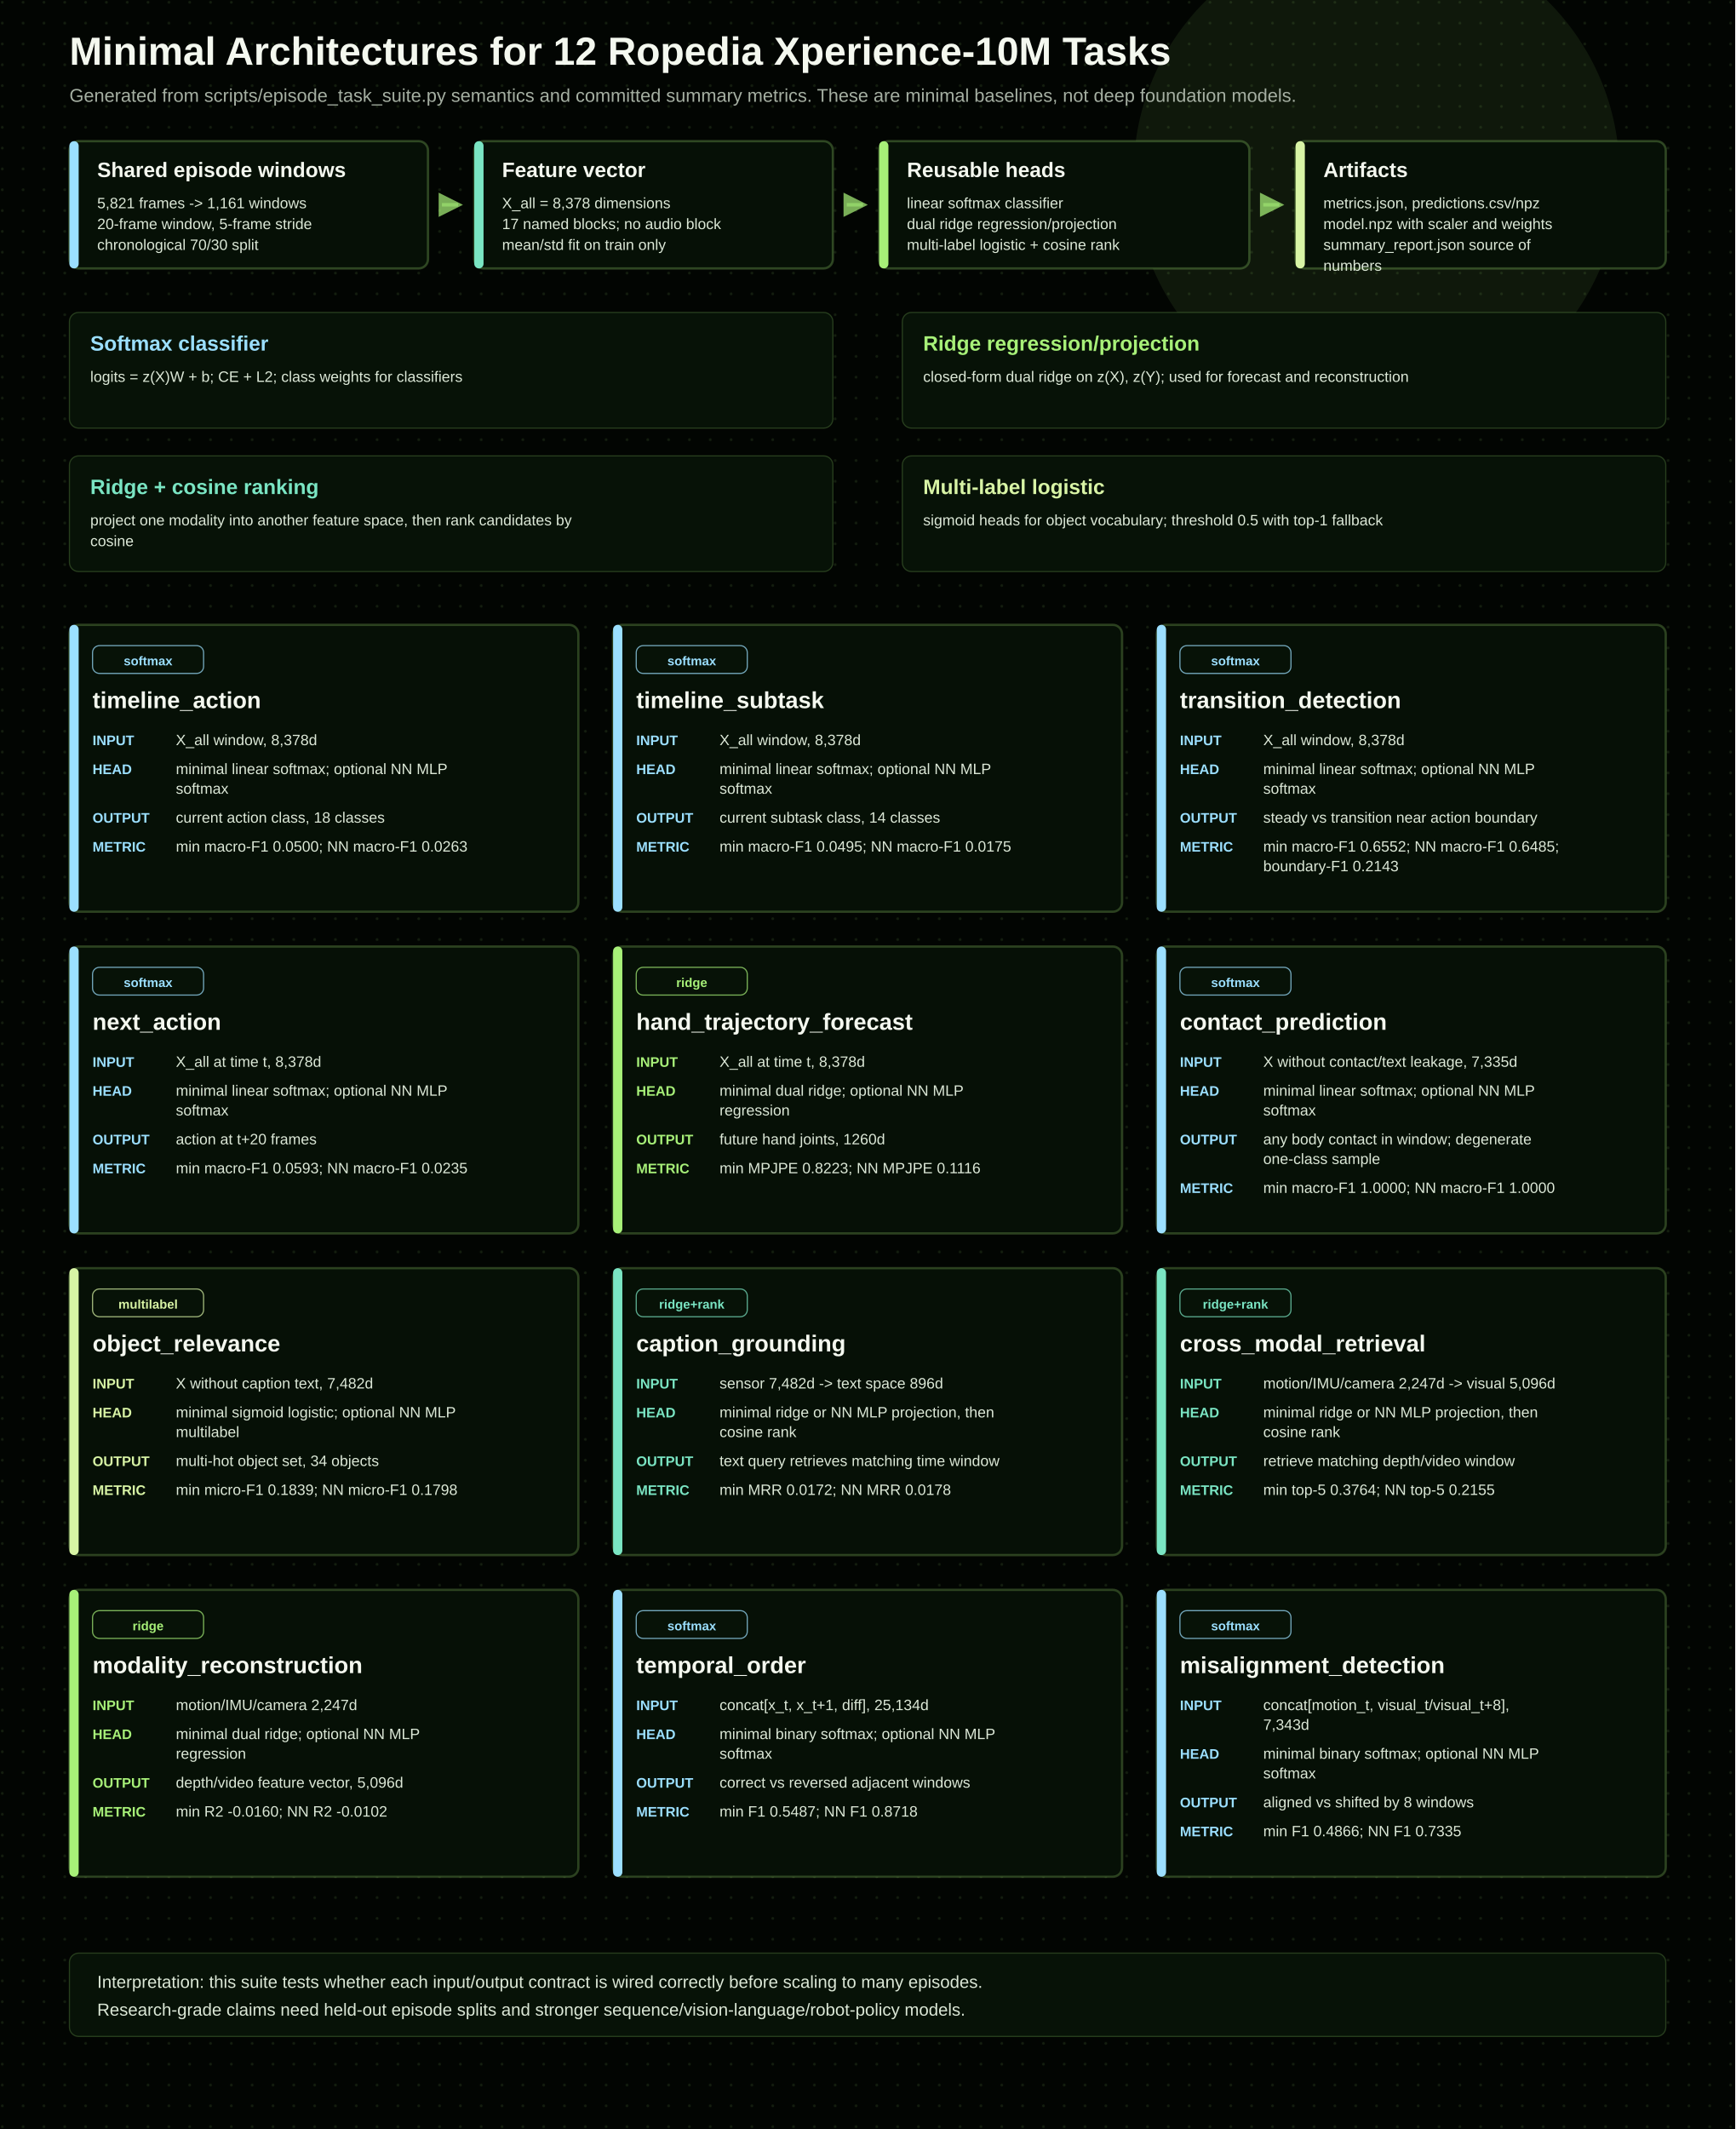
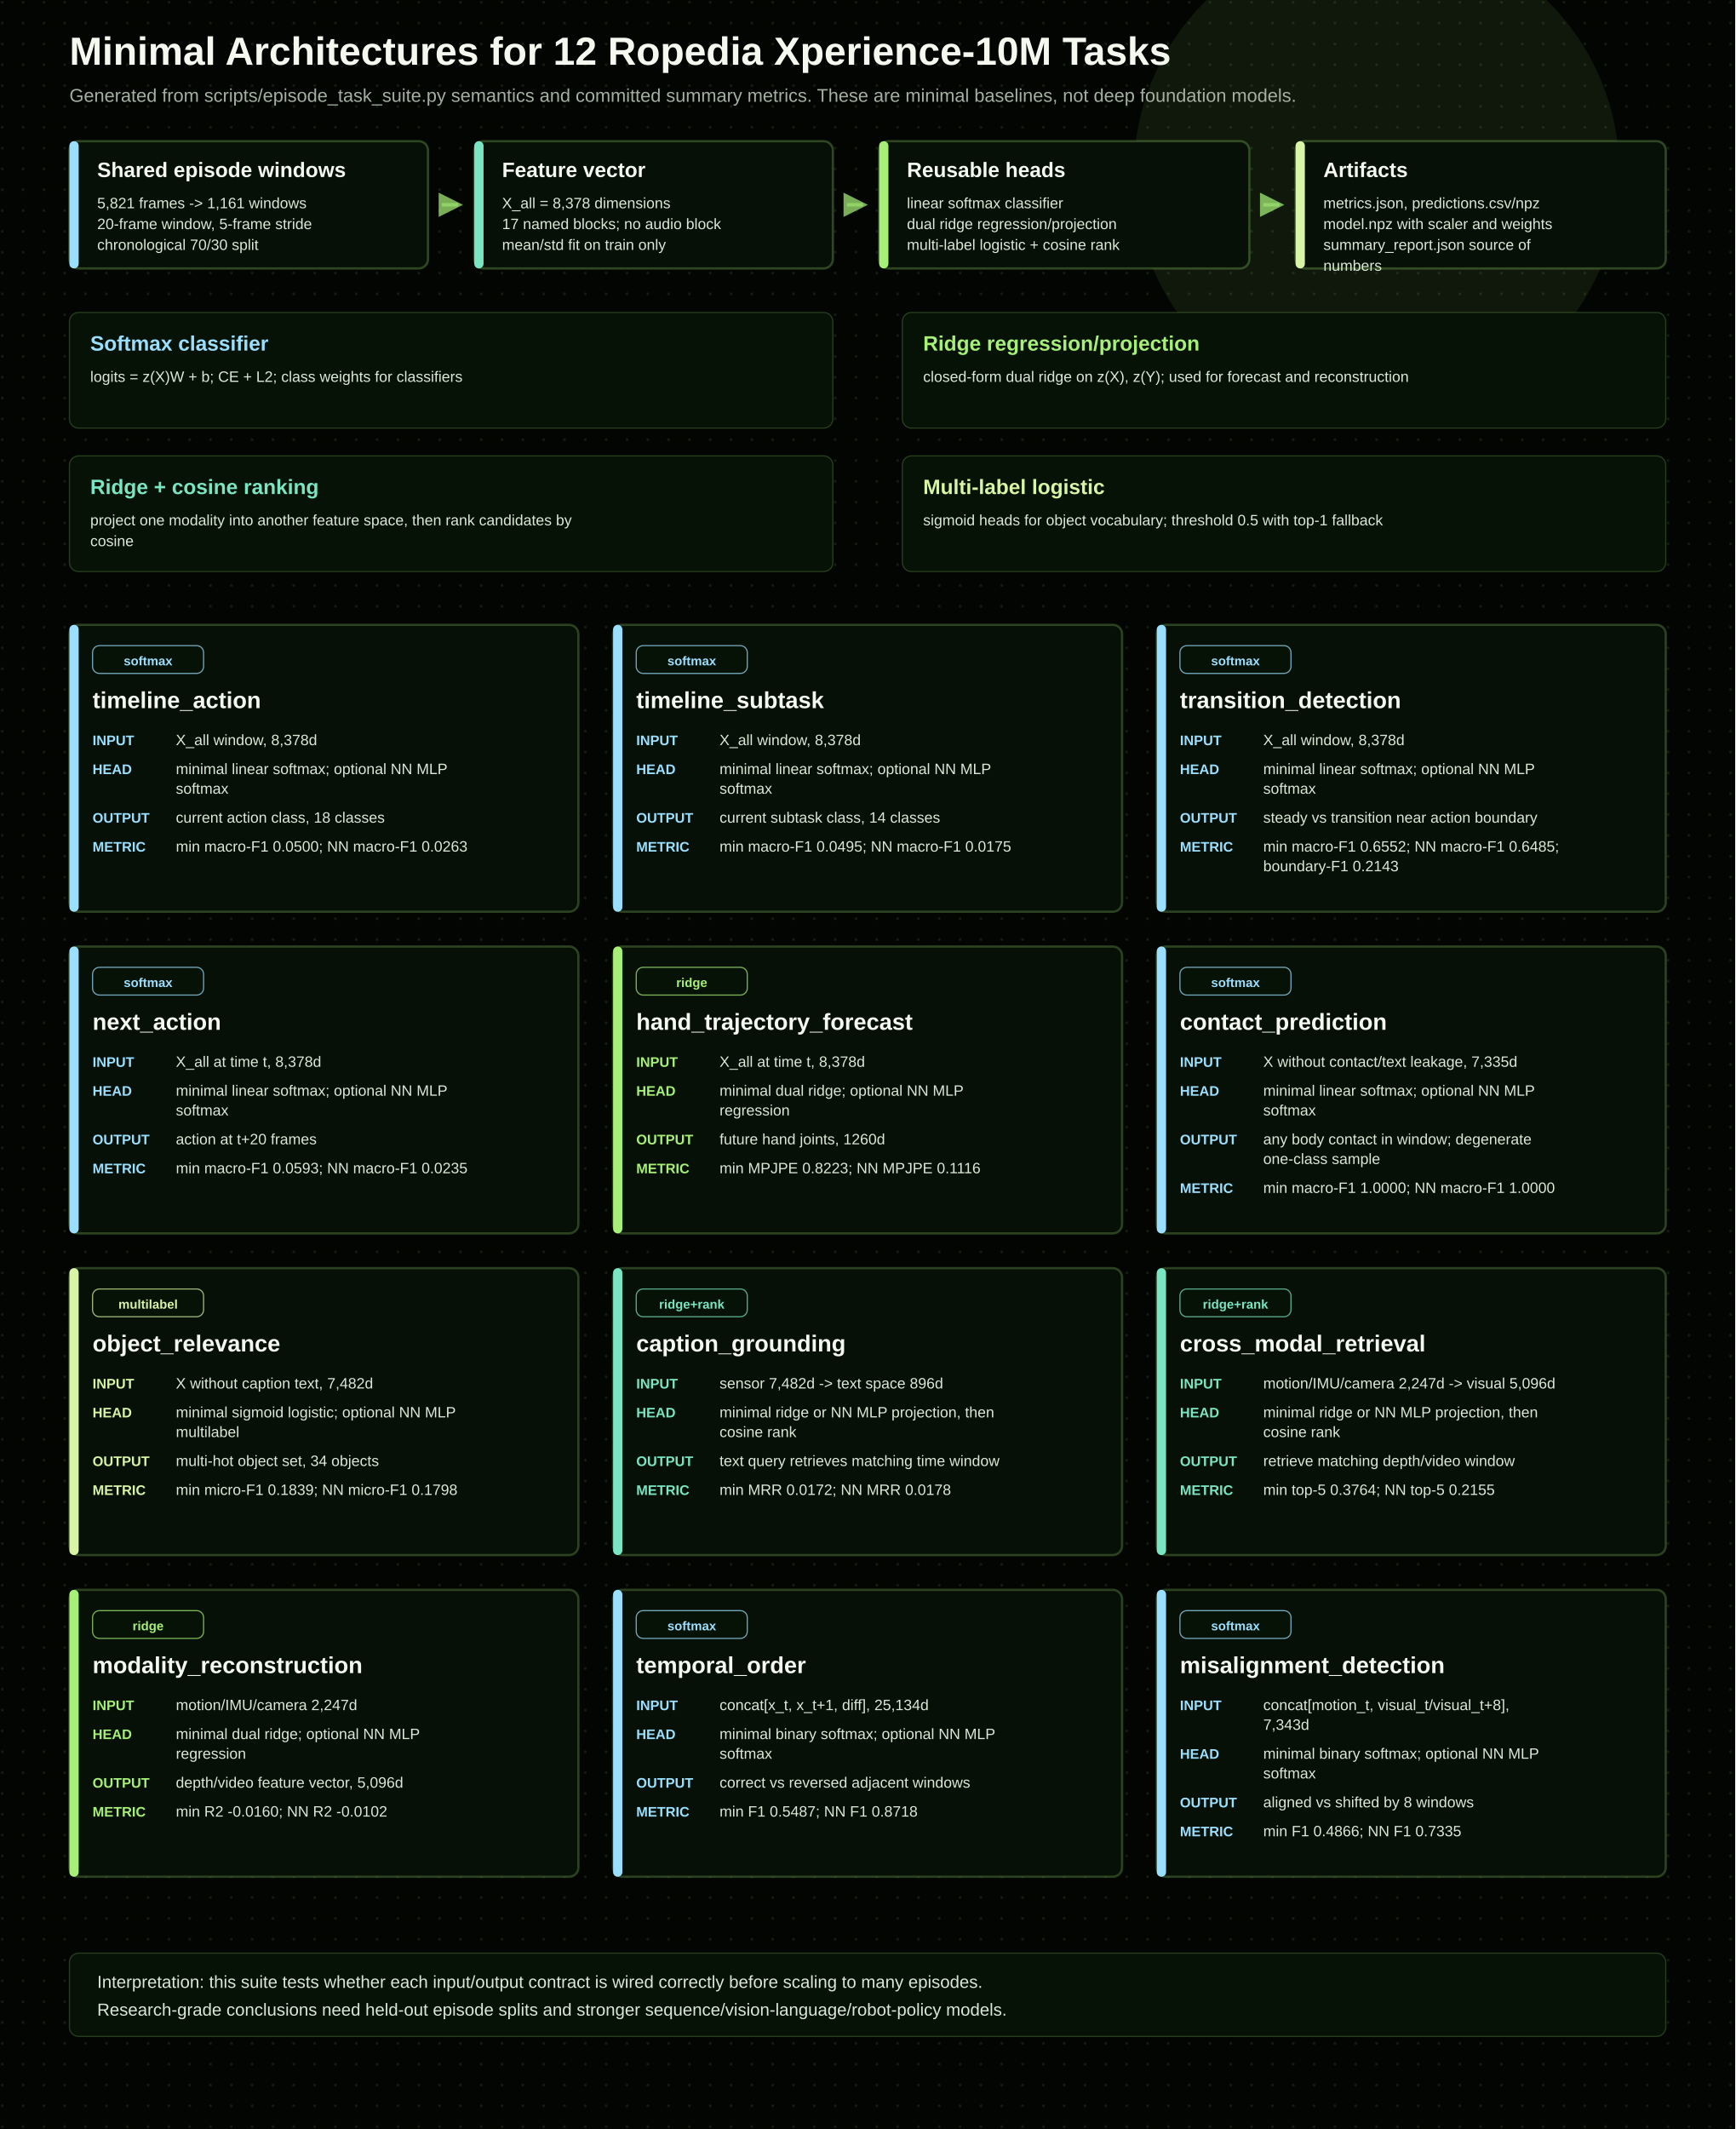
<svg xmlns="http://www.w3.org/2000/svg" width="1500" height="1840" viewBox="0 0 1500 1840">
  <defs>
    <pattern id="dotgrid2" width="18" height="18" patternUnits="userSpaceOnUse">
      <circle cx="2" cy="2" r="1.2" fill="#a7f078" opacity="0.18" />
    </pattern>
    <marker id="arrow2" viewBox="0 0 10 10" refX="8" refY="5" markerWidth="7" markerHeight="7" orient="auto-start-reverse">
      <path d="M 0 0 L 10 5 L 0 10 z" fill="#a7f078" fill-opacity="0.72" />
    </marker>
  </defs>
  <rect width="100%" height="100%" fill="#020502" />
  <rect width="100%" height="100%" fill="url(#dotgrid2)" opacity="0.58" />
  <circle cx="1190" cy="150" r="210" fill="#a7f078" opacity="0.08" />
  <text x="60" y="56" font-family="Inter Tight, Arial, sans-serif" font-size="34" font-weight="800" fill="#f4f8ef">Minimal Architectures for 12 Ropedia Xperience-10M Tasks</text>
  <text x="60" y="88" font-family="Space Grotesk, Arial, sans-serif" font-size="16" fill="#a5afa2">Generated from scripts/episode_task_suite.py semantics and committed summary metrics. These are minimal baselines, not deep foundation models.</text>
  <line x1="382" y1="177" x2="396" y2="177" stroke="#a7f078" stroke-opacity="0.54" stroke-width="3" marker-end="url(#arrow2)" />
  <line x1="732" y1="177" x2="746" y2="177" stroke="#a7f078" stroke-opacity="0.54" stroke-width="3" marker-end="url(#arrow2)" />
  <line x1="1092" y1="177" x2="1106" y2="177" stroke="#a7f078" stroke-opacity="0.54" stroke-width="3" marker-end="url(#arrow2)" />
  <rect x="60" y="122" width="310" height="110" rx="8" fill="#061006" stroke="#a7f078" stroke-opacity="0.26" stroke-width="2" />
  <rect x="60" y="122" width="8" height="110" rx="4" fill="#9bdfff" />
  <text x="84" y="153" font-family="Inter Tight, Arial, sans-serif" font-size="18" font-weight="800" fill="#f4f8ef">Shared episode windows</text>
  <text x="84" y="180" font-family="Space Grotesk, Arial, sans-serif" font-size="13" font-weight="500" fill="#dce8d7">5,821 frames -&gt; 1,161 windows</text>
  <text x="84" y="198" font-family="Space Grotesk, Arial, sans-serif" font-size="13" font-weight="500" fill="#dce8d7">20-frame window, 5-frame stride</text>
  <text x="84" y="216" font-family="Space Grotesk, Arial, sans-serif" font-size="13" font-weight="500" fill="#dce8d7">chronological 70/30 split</text>
  <rect x="410" y="122" width="310" height="110" rx="8" fill="#061006" stroke="#a7f078" stroke-opacity="0.26" stroke-width="2" />
  <rect x="410" y="122" width="8" height="110" rx="4" fill="#7ae5c3" />
  <text x="434" y="153" font-family="Inter Tight, Arial, sans-serif" font-size="18" font-weight="800" fill="#f4f8ef">Feature vector</text>
  <text x="434" y="180" font-family="Space Grotesk, Arial, sans-serif" font-size="13" font-weight="500" fill="#dce8d7">X_all = 8,378 dimensions</text>
  <text x="434" y="198" font-family="Space Grotesk, Arial, sans-serif" font-size="13" font-weight="500" fill="#dce8d7">17 named blocks; no audio block</text>
  <text x="434" y="216" font-family="Space Grotesk, Arial, sans-serif" font-size="13" font-weight="500" fill="#dce8d7">mean/std fit on train only</text>
  <rect x="760" y="122" width="320" height="110" rx="8" fill="#061006" stroke="#a7f078" stroke-opacity="0.26" stroke-width="2" />
  <rect x="760" y="122" width="8" height="110" rx="4" fill="#a7f078" />
  <text x="784" y="153" font-family="Inter Tight, Arial, sans-serif" font-size="18" font-weight="800" fill="#f4f8ef">Reusable heads</text>
  <text x="784" y="180" font-family="Space Grotesk, Arial, sans-serif" font-size="13" font-weight="500" fill="#dce8d7">linear softmax classifier</text>
  <text x="784" y="198" font-family="Space Grotesk, Arial, sans-serif" font-size="13" font-weight="500" fill="#dce8d7">dual ridge regression/projection</text>
  <text x="784" y="216" font-family="Space Grotesk, Arial, sans-serif" font-size="13" font-weight="500" fill="#dce8d7">multi-label logistic + cosine rank</text>
  <rect x="1120" y="122" width="320" height="110" rx="8" fill="#061006" stroke="#a7f078" stroke-opacity="0.26" stroke-width="2" />
  <rect x="1120" y="122" width="8" height="110" rx="4" fill="#d8f4a5" />
  <text x="1144" y="153" font-family="Inter Tight, Arial, sans-serif" font-size="18" font-weight="800" fill="#f4f8ef">Artifacts</text>
  <text x="1144" y="180" font-family="Space Grotesk, Arial, sans-serif" font-size="13" font-weight="500" fill="#dce8d7">metrics.json, predictions.csv/npz</text>
  <text x="1144" y="198" font-family="Space Grotesk, Arial, sans-serif" font-size="13" font-weight="500" fill="#dce8d7">model.npz with scaler and weights</text>
  <text x="1144" y="216" font-family="Space Grotesk, Arial, sans-serif" font-size="13" font-weight="500" fill="#dce8d7">summary_report.json source of</text>
  <text x="1144" y="234" font-family="Space Grotesk, Arial, sans-serif" font-size="13" font-weight="500" fill="#dce8d7">numbers</text>
  <rect x="60" y="270" width="660" height="100" rx="8" fill="#071207" stroke="#a7f078" stroke-opacity="0.22" />
  <text x="78" y="303" font-family="Inter Tight, Arial, sans-serif" font-size="18" font-weight="800" fill="#9bdfff">Softmax classifier</text>
  <text x="78" y="330" font-family="Space Grotesk, Arial, sans-serif" font-size="13" font-weight="500" fill="#dce8d7">logits = z(X)W + b; CE + L2; class weights for classifiers</text>
  <rect x="780" y="270" width="660" height="100" rx="8" fill="#071207" stroke="#a7f078" stroke-opacity="0.22" />
  <text x="798" y="303" font-family="Inter Tight, Arial, sans-serif" font-size="18" font-weight="800" fill="#a7f078">Ridge regression/projection</text>
  <text x="798" y="330" font-family="Space Grotesk, Arial, sans-serif" font-size="13" font-weight="500" fill="#dce8d7">closed-form dual ridge on z(X), z(Y); used for forecast and reconstruction</text>
  <rect x="60" y="394" width="660" height="100" rx="8" fill="#071207" stroke="#a7f078" stroke-opacity="0.22" />
  <text x="78" y="427" font-family="Inter Tight, Arial, sans-serif" font-size="18" font-weight="800" fill="#7ae5c3">Ridge + cosine ranking</text>
  <text x="78" y="454" font-family="Space Grotesk, Arial, sans-serif" font-size="13" font-weight="500" fill="#dce8d7">project one modality into another feature space, then rank candidates by</text>
  <text x="78" y="472" font-family="Space Grotesk, Arial, sans-serif" font-size="13" font-weight="500" fill="#dce8d7">cosine</text>
  <rect x="780" y="394" width="660" height="100" rx="8" fill="#071207" stroke="#a7f078" stroke-opacity="0.22" />
  <text x="798" y="427" font-family="Inter Tight, Arial, sans-serif" font-size="18" font-weight="800" fill="#d8f4a5">Multi-label logistic</text>
  <text x="798" y="454" font-family="Space Grotesk, Arial, sans-serif" font-size="13" font-weight="500" fill="#dce8d7">sigmoid heads for object vocabulary; threshold 0.5 with top-1 fallback</text>
  <rect x="60" y="540" width="440" height="248" rx="8" fill="#061006" stroke="#a7f078" stroke-opacity="0.24" stroke-width="2" />
  <rect x="60" y="540" width="8" height="248" rx="4" fill="#9bdfff" />
  <rect x="80" y="558" width="96" height="24" rx="6" fill="#071207" stroke="#9bdfff" stroke-opacity="0.72" />
  <text x="128" y="575" text-anchor="middle" font-family="Space Grotesk, Arial, sans-serif" font-size="11" font-weight="800" fill="#9bdfff">softmax</text>
  <text x="80" y="612" font-family="Inter Tight, Arial, sans-serif" font-size="20" font-weight="800" fill="#f4f8ef">timeline_action</text>
  <text x="80" y="644" font-family="Space Grotesk, Arial, sans-serif" font-size="12" font-weight="800" fill="#9bdfff">INPUT</text>
  <text x="152" y="644" font-family="Space Grotesk, Arial, sans-serif" font-size="13" font-weight="500" fill="#dce8d7">X_all window, 8,378d</text>
  <text x="80" y="669" font-family="Space Grotesk, Arial, sans-serif" font-size="12" font-weight="800" fill="#9bdfff">HEAD</text>
  <text x="152" y="669" font-family="Space Grotesk, Arial, sans-serif" font-size="13" font-weight="500" fill="#dce8d7">minimal linear softmax; optional NN MLP</text>
  <text x="152" y="686" font-family="Space Grotesk, Arial, sans-serif" font-size="13" font-weight="500" fill="#dce8d7">softmax</text>
  <text x="80" y="711" font-family="Space Grotesk, Arial, sans-serif" font-size="12" font-weight="800" fill="#9bdfff">OUTPUT</text>
  <text x="152" y="711" font-family="Space Grotesk, Arial, sans-serif" font-size="13" font-weight="500" fill="#dce8d7">current action class, 18 classes</text>
  <text x="80" y="736" font-family="Space Grotesk, Arial, sans-serif" font-size="12" font-weight="800" fill="#9bdfff">METRIC</text>
  <text x="152" y="736" font-family="Space Grotesk, Arial, sans-serif" font-size="13" font-weight="500" fill="#dce8d7">min macro-F1 0.0500; NN macro-F1 0.0263</text>
  <rect x="530" y="540" width="440" height="248" rx="8" fill="#061006" stroke="#a7f078" stroke-opacity="0.24" stroke-width="2" />
  <rect x="530" y="540" width="8" height="248" rx="4" fill="#9bdfff" />
  <rect x="550" y="558" width="96" height="24" rx="6" fill="#071207" stroke="#9bdfff" stroke-opacity="0.72" />
  <text x="598" y="575" text-anchor="middle" font-family="Space Grotesk, Arial, sans-serif" font-size="11" font-weight="800" fill="#9bdfff">softmax</text>
  <text x="550" y="612" font-family="Inter Tight, Arial, sans-serif" font-size="20" font-weight="800" fill="#f4f8ef">timeline_subtask</text>
  <text x="550" y="644" font-family="Space Grotesk, Arial, sans-serif" font-size="12" font-weight="800" fill="#9bdfff">INPUT</text>
  <text x="622" y="644" font-family="Space Grotesk, Arial, sans-serif" font-size="13" font-weight="500" fill="#dce8d7">X_all window, 8,378d</text>
  <text x="550" y="669" font-family="Space Grotesk, Arial, sans-serif" font-size="12" font-weight="800" fill="#9bdfff">HEAD</text>
  <text x="622" y="669" font-family="Space Grotesk, Arial, sans-serif" font-size="13" font-weight="500" fill="#dce8d7">minimal linear softmax; optional NN MLP</text>
  <text x="622" y="686" font-family="Space Grotesk, Arial, sans-serif" font-size="13" font-weight="500" fill="#dce8d7">softmax</text>
  <text x="550" y="711" font-family="Space Grotesk, Arial, sans-serif" font-size="12" font-weight="800" fill="#9bdfff">OUTPUT</text>
  <text x="622" y="711" font-family="Space Grotesk, Arial, sans-serif" font-size="13" font-weight="500" fill="#dce8d7">current subtask class, 14 classes</text>
  <text x="550" y="736" font-family="Space Grotesk, Arial, sans-serif" font-size="12" font-weight="800" fill="#9bdfff">METRIC</text>
  <text x="622" y="736" font-family="Space Grotesk, Arial, sans-serif" font-size="13" font-weight="500" fill="#dce8d7">min macro-F1 0.0495; NN macro-F1 0.0175</text>
  <rect x="1000" y="540" width="440" height="248" rx="8" fill="#061006" stroke="#a7f078" stroke-opacity="0.24" stroke-width="2" />
  <rect x="1000" y="540" width="8" height="248" rx="4" fill="#9bdfff" />
  <rect x="1020" y="558" width="96" height="24" rx="6" fill="#071207" stroke="#9bdfff" stroke-opacity="0.72" />
  <text x="1068" y="575" text-anchor="middle" font-family="Space Grotesk, Arial, sans-serif" font-size="11" font-weight="800" fill="#9bdfff">softmax</text>
  <text x="1020" y="612" font-family="Inter Tight, Arial, sans-serif" font-size="20" font-weight="800" fill="#f4f8ef">transition_detection</text>
  <text x="1020" y="644" font-family="Space Grotesk, Arial, sans-serif" font-size="12" font-weight="800" fill="#9bdfff">INPUT</text>
  <text x="1092" y="644" font-family="Space Grotesk, Arial, sans-serif" font-size="13" font-weight="500" fill="#dce8d7">X_all window, 8,378d</text>
  <text x="1020" y="669" font-family="Space Grotesk, Arial, sans-serif" font-size="12" font-weight="800" fill="#9bdfff">HEAD</text>
  <text x="1092" y="669" font-family="Space Grotesk, Arial, sans-serif" font-size="13" font-weight="500" fill="#dce8d7">minimal linear softmax; optional NN MLP</text>
  <text x="1092" y="686" font-family="Space Grotesk, Arial, sans-serif" font-size="13" font-weight="500" fill="#dce8d7">softmax</text>
  <text x="1020" y="711" font-family="Space Grotesk, Arial, sans-serif" font-size="12" font-weight="800" fill="#9bdfff">OUTPUT</text>
  <text x="1092" y="711" font-family="Space Grotesk, Arial, sans-serif" font-size="13" font-weight="500" fill="#dce8d7">steady vs transition near action boundary</text>
  <text x="1020" y="736" font-family="Space Grotesk, Arial, sans-serif" font-size="12" font-weight="800" fill="#9bdfff">METRIC</text>
  <text x="1092" y="736" font-family="Space Grotesk, Arial, sans-serif" font-size="13" font-weight="500" fill="#dce8d7">min macro-F1 0.6552; NN macro-F1 0.6485;</text>
  <text x="1092" y="753" font-family="Space Grotesk, Arial, sans-serif" font-size="13" font-weight="500" fill="#dce8d7">boundary-F1 0.2143</text>
  <rect x="60" y="818" width="440" height="248" rx="8" fill="#061006" stroke="#a7f078" stroke-opacity="0.24" stroke-width="2" />
  <rect x="60" y="818" width="8" height="248" rx="4" fill="#9bdfff" />
  <rect x="80" y="836" width="96" height="24" rx="6" fill="#071207" stroke="#9bdfff" stroke-opacity="0.72" />
  <text x="128" y="853" text-anchor="middle" font-family="Space Grotesk, Arial, sans-serif" font-size="11" font-weight="800" fill="#9bdfff">softmax</text>
  <text x="80" y="890" font-family="Inter Tight, Arial, sans-serif" font-size="20" font-weight="800" fill="#f4f8ef">next_action</text>
  <text x="80" y="922" font-family="Space Grotesk, Arial, sans-serif" font-size="12" font-weight="800" fill="#9bdfff">INPUT</text>
  <text x="152" y="922" font-family="Space Grotesk, Arial, sans-serif" font-size="13" font-weight="500" fill="#dce8d7">X_all at time t, 8,378d</text>
  <text x="80" y="947" font-family="Space Grotesk, Arial, sans-serif" font-size="12" font-weight="800" fill="#9bdfff">HEAD</text>
  <text x="152" y="947" font-family="Space Grotesk, Arial, sans-serif" font-size="13" font-weight="500" fill="#dce8d7">minimal linear softmax; optional NN MLP</text>
  <text x="152" y="964" font-family="Space Grotesk, Arial, sans-serif" font-size="13" font-weight="500" fill="#dce8d7">softmax</text>
  <text x="80" y="989" font-family="Space Grotesk, Arial, sans-serif" font-size="12" font-weight="800" fill="#9bdfff">OUTPUT</text>
  <text x="152" y="989" font-family="Space Grotesk, Arial, sans-serif" font-size="13" font-weight="500" fill="#dce8d7">action at t+20 frames</text>
  <text x="80" y="1014" font-family="Space Grotesk, Arial, sans-serif" font-size="12" font-weight="800" fill="#9bdfff">METRIC</text>
  <text x="152" y="1014" font-family="Space Grotesk, Arial, sans-serif" font-size="13" font-weight="500" fill="#dce8d7">min macro-F1 0.0593; NN macro-F1 0.0235</text>
  <rect x="530" y="818" width="440" height="248" rx="8" fill="#061006" stroke="#a7f078" stroke-opacity="0.24" stroke-width="2" />
  <rect x="530" y="818" width="8" height="248" rx="4" fill="#a7f078" />
  <rect x="550" y="836" width="96" height="24" rx="6" fill="#071207" stroke="#a7f078" stroke-opacity="0.72" />
  <text x="598" y="853" text-anchor="middle" font-family="Space Grotesk, Arial, sans-serif" font-size="11" font-weight="800" fill="#a7f078">ridge</text>
  <text x="550" y="890" font-family="Inter Tight, Arial, sans-serif" font-size="20" font-weight="800" fill="#f4f8ef">hand_trajectory_forecast</text>
  <text x="550" y="922" font-family="Space Grotesk, Arial, sans-serif" font-size="12" font-weight="800" fill="#a7f078">INPUT</text>
  <text x="622" y="922" font-family="Space Grotesk, Arial, sans-serif" font-size="13" font-weight="500" fill="#dce8d7">X_all at time t, 8,378d</text>
  <text x="550" y="947" font-family="Space Grotesk, Arial, sans-serif" font-size="12" font-weight="800" fill="#a7f078">HEAD</text>
  <text x="622" y="947" font-family="Space Grotesk, Arial, sans-serif" font-size="13" font-weight="500" fill="#dce8d7">minimal dual ridge; optional NN MLP</text>
  <text x="622" y="964" font-family="Space Grotesk, Arial, sans-serif" font-size="13" font-weight="500" fill="#dce8d7">regression</text>
  <text x="550" y="989" font-family="Space Grotesk, Arial, sans-serif" font-size="12" font-weight="800" fill="#a7f078">OUTPUT</text>
  <text x="622" y="989" font-family="Space Grotesk, Arial, sans-serif" font-size="13" font-weight="500" fill="#dce8d7">future hand joints, 1260d</text>
  <text x="550" y="1014" font-family="Space Grotesk, Arial, sans-serif" font-size="12" font-weight="800" fill="#a7f078">METRIC</text>
  <text x="622" y="1014" font-family="Space Grotesk, Arial, sans-serif" font-size="13" font-weight="500" fill="#dce8d7">min MPJPE 0.8223; NN MPJPE 0.1116</text>
  <rect x="1000" y="818" width="440" height="248" rx="8" fill="#061006" stroke="#a7f078" stroke-opacity="0.24" stroke-width="2" />
  <rect x="1000" y="818" width="8" height="248" rx="4" fill="#9bdfff" />
  <rect x="1020" y="836" width="96" height="24" rx="6" fill="#071207" stroke="#9bdfff" stroke-opacity="0.72" />
  <text x="1068" y="853" text-anchor="middle" font-family="Space Grotesk, Arial, sans-serif" font-size="11" font-weight="800" fill="#9bdfff">softmax</text>
  <text x="1020" y="890" font-family="Inter Tight, Arial, sans-serif" font-size="20" font-weight="800" fill="#f4f8ef">contact_prediction</text>
  <text x="1020" y="922" font-family="Space Grotesk, Arial, sans-serif" font-size="12" font-weight="800" fill="#9bdfff">INPUT</text>
  <text x="1092" y="922" font-family="Space Grotesk, Arial, sans-serif" font-size="13" font-weight="500" fill="#dce8d7">X without contact/text leakage, 7,335d</text>
  <text x="1020" y="947" font-family="Space Grotesk, Arial, sans-serif" font-size="12" font-weight="800" fill="#9bdfff">HEAD</text>
  <text x="1092" y="947" font-family="Space Grotesk, Arial, sans-serif" font-size="13" font-weight="500" fill="#dce8d7">minimal linear softmax; optional NN MLP</text>
  <text x="1092" y="964" font-family="Space Grotesk, Arial, sans-serif" font-size="13" font-weight="500" fill="#dce8d7">softmax</text>
  <text x="1020" y="989" font-family="Space Grotesk, Arial, sans-serif" font-size="12" font-weight="800" fill="#9bdfff">OUTPUT</text>
  <text x="1092" y="989" font-family="Space Grotesk, Arial, sans-serif" font-size="13" font-weight="500" fill="#dce8d7">any body contact in window; degenerate</text>
  <text x="1092" y="1006" font-family="Space Grotesk, Arial, sans-serif" font-size="13" font-weight="500" fill="#dce8d7">one-class sample</text>
  <text x="1020" y="1031" font-family="Space Grotesk, Arial, sans-serif" font-size="12" font-weight="800" fill="#9bdfff">METRIC</text>
  <text x="1092" y="1031" font-family="Space Grotesk, Arial, sans-serif" font-size="13" font-weight="500" fill="#dce8d7">min macro-F1 1.0000; NN macro-F1 1.0000</text>
  <rect x="60" y="1096" width="440" height="248" rx="8" fill="#061006" stroke="#a7f078" stroke-opacity="0.24" stroke-width="2" />
  <rect x="60" y="1096" width="8" height="248" rx="4" fill="#d8f4a5" />
  <rect x="80" y="1114" width="96" height="24" rx="6" fill="#071207" stroke="#d8f4a5" stroke-opacity="0.72" />
  <text x="128" y="1131" text-anchor="middle" font-family="Space Grotesk, Arial, sans-serif" font-size="11" font-weight="800" fill="#d8f4a5">multilabel</text>
  <text x="80" y="1168" font-family="Inter Tight, Arial, sans-serif" font-size="20" font-weight="800" fill="#f4f8ef">object_relevance</text>
  <text x="80" y="1200" font-family="Space Grotesk, Arial, sans-serif" font-size="12" font-weight="800" fill="#d8f4a5">INPUT</text>
  <text x="152" y="1200" font-family="Space Grotesk, Arial, sans-serif" font-size="13" font-weight="500" fill="#dce8d7">X without caption text, 7,482d</text>
  <text x="80" y="1225" font-family="Space Grotesk, Arial, sans-serif" font-size="12" font-weight="800" fill="#d8f4a5">HEAD</text>
  <text x="152" y="1225" font-family="Space Grotesk, Arial, sans-serif" font-size="13" font-weight="500" fill="#dce8d7">minimal sigmoid logistic; optional NN MLP</text>
  <text x="152" y="1242" font-family="Space Grotesk, Arial, sans-serif" font-size="13" font-weight="500" fill="#dce8d7">multilabel</text>
  <text x="80" y="1267" font-family="Space Grotesk, Arial, sans-serif" font-size="12" font-weight="800" fill="#d8f4a5">OUTPUT</text>
  <text x="152" y="1267" font-family="Space Grotesk, Arial, sans-serif" font-size="13" font-weight="500" fill="#dce8d7">multi-hot object set, 34 objects</text>
  <text x="80" y="1292" font-family="Space Grotesk, Arial, sans-serif" font-size="12" font-weight="800" fill="#d8f4a5">METRIC</text>
  <text x="152" y="1292" font-family="Space Grotesk, Arial, sans-serif" font-size="13" font-weight="500" fill="#dce8d7">min micro-F1 0.1839; NN micro-F1 0.1798</text>
  <rect x="530" y="1096" width="440" height="248" rx="8" fill="#061006" stroke="#a7f078" stroke-opacity="0.24" stroke-width="2" />
  <rect x="530" y="1096" width="8" height="248" rx="4" fill="#7ae5c3" />
  <rect x="550" y="1114" width="96" height="24" rx="6" fill="#071207" stroke="#7ae5c3" stroke-opacity="0.72" />
  <text x="598" y="1131" text-anchor="middle" font-family="Space Grotesk, Arial, sans-serif" font-size="11" font-weight="800" fill="#7ae5c3">ridge+rank</text>
  <text x="550" y="1168" font-family="Inter Tight, Arial, sans-serif" font-size="20" font-weight="800" fill="#f4f8ef">caption_grounding</text>
  <text x="550" y="1200" font-family="Space Grotesk, Arial, sans-serif" font-size="12" font-weight="800" fill="#7ae5c3">INPUT</text>
  <text x="622" y="1200" font-family="Space Grotesk, Arial, sans-serif" font-size="13" font-weight="500" fill="#dce8d7">sensor 7,482d -&gt; text space 896d</text>
  <text x="550" y="1225" font-family="Space Grotesk, Arial, sans-serif" font-size="12" font-weight="800" fill="#7ae5c3">HEAD</text>
  <text x="622" y="1225" font-family="Space Grotesk, Arial, sans-serif" font-size="13" font-weight="500" fill="#dce8d7">minimal ridge or NN MLP projection, then</text>
  <text x="622" y="1242" font-family="Space Grotesk, Arial, sans-serif" font-size="13" font-weight="500" fill="#dce8d7">cosine rank</text>
  <text x="550" y="1267" font-family="Space Grotesk, Arial, sans-serif" font-size="12" font-weight="800" fill="#7ae5c3">OUTPUT</text>
  <text x="622" y="1267" font-family="Space Grotesk, Arial, sans-serif" font-size="13" font-weight="500" fill="#dce8d7">text query retrieves matching time window</text>
  <text x="550" y="1292" font-family="Space Grotesk, Arial, sans-serif" font-size="12" font-weight="800" fill="#7ae5c3">METRIC</text>
  <text x="622" y="1292" font-family="Space Grotesk, Arial, sans-serif" font-size="13" font-weight="500" fill="#dce8d7">min MRR 0.0172; NN MRR 0.0178</text>
  <rect x="1000" y="1096" width="440" height="248" rx="8" fill="#061006" stroke="#a7f078" stroke-opacity="0.24" stroke-width="2" />
  <rect x="1000" y="1096" width="8" height="248" rx="4" fill="#7ae5c3" />
  <rect x="1020" y="1114" width="96" height="24" rx="6" fill="#071207" stroke="#7ae5c3" stroke-opacity="0.72" />
  <text x="1068" y="1131" text-anchor="middle" font-family="Space Grotesk, Arial, sans-serif" font-size="11" font-weight="800" fill="#7ae5c3">ridge+rank</text>
  <text x="1020" y="1168" font-family="Inter Tight, Arial, sans-serif" font-size="20" font-weight="800" fill="#f4f8ef">cross_modal_retrieval</text>
  <text x="1020" y="1200" font-family="Space Grotesk, Arial, sans-serif" font-size="12" font-weight="800" fill="#7ae5c3">INPUT</text>
  <text x="1092" y="1200" font-family="Space Grotesk, Arial, sans-serif" font-size="13" font-weight="500" fill="#dce8d7">motion/IMU/camera 2,247d -&gt; visual 5,096d</text>
  <text x="1020" y="1225" font-family="Space Grotesk, Arial, sans-serif" font-size="12" font-weight="800" fill="#7ae5c3">HEAD</text>
  <text x="1092" y="1225" font-family="Space Grotesk, Arial, sans-serif" font-size="13" font-weight="500" fill="#dce8d7">minimal ridge or NN MLP projection, then</text>
  <text x="1092" y="1242" font-family="Space Grotesk, Arial, sans-serif" font-size="13" font-weight="500" fill="#dce8d7">cosine rank</text>
  <text x="1020" y="1267" font-family="Space Grotesk, Arial, sans-serif" font-size="12" font-weight="800" fill="#7ae5c3">OUTPUT</text>
  <text x="1092" y="1267" font-family="Space Grotesk, Arial, sans-serif" font-size="13" font-weight="500" fill="#dce8d7">retrieve matching depth/video window</text>
  <text x="1020" y="1292" font-family="Space Grotesk, Arial, sans-serif" font-size="12" font-weight="800" fill="#7ae5c3">METRIC</text>
  <text x="1092" y="1292" font-family="Space Grotesk, Arial, sans-serif" font-size="13" font-weight="500" fill="#dce8d7">min top-5 0.3764; NN top-5 0.2155</text>
  <rect x="60" y="1374" width="440" height="248" rx="8" fill="#061006" stroke="#a7f078" stroke-opacity="0.24" stroke-width="2" />
  <rect x="60" y="1374" width="8" height="248" rx="4" fill="#a7f078" />
  <rect x="80" y="1392" width="96" height="24" rx="6" fill="#071207" stroke="#a7f078" stroke-opacity="0.72" />
  <text x="128" y="1409" text-anchor="middle" font-family="Space Grotesk, Arial, sans-serif" font-size="11" font-weight="800" fill="#a7f078">ridge</text>
  <text x="80" y="1446" font-family="Inter Tight, Arial, sans-serif" font-size="20" font-weight="800" fill="#f4f8ef">modality_reconstruction</text>
  <text x="80" y="1478" font-family="Space Grotesk, Arial, sans-serif" font-size="12" font-weight="800" fill="#a7f078">INPUT</text>
  <text x="152" y="1478" font-family="Space Grotesk, Arial, sans-serif" font-size="13" font-weight="500" fill="#dce8d7">motion/IMU/camera 2,247d</text>
  <text x="80" y="1503" font-family="Space Grotesk, Arial, sans-serif" font-size="12" font-weight="800" fill="#a7f078">HEAD</text>
  <text x="152" y="1503" font-family="Space Grotesk, Arial, sans-serif" font-size="13" font-weight="500" fill="#dce8d7">minimal dual ridge; optional NN MLP</text>
  <text x="152" y="1520" font-family="Space Grotesk, Arial, sans-serif" font-size="13" font-weight="500" fill="#dce8d7">regression</text>
  <text x="80" y="1545" font-family="Space Grotesk, Arial, sans-serif" font-size="12" font-weight="800" fill="#a7f078">OUTPUT</text>
  <text x="152" y="1545" font-family="Space Grotesk, Arial, sans-serif" font-size="13" font-weight="500" fill="#dce8d7">depth/video feature vector, 5,096d</text>
  <text x="80" y="1570" font-family="Space Grotesk, Arial, sans-serif" font-size="12" font-weight="800" fill="#a7f078">METRIC</text>
  <text x="152" y="1570" font-family="Space Grotesk, Arial, sans-serif" font-size="13" font-weight="500" fill="#dce8d7">min R2 -0.0160; NN R2 -0.0102</text>
  <rect x="530" y="1374" width="440" height="248" rx="8" fill="#061006" stroke="#a7f078" stroke-opacity="0.24" stroke-width="2" />
  <rect x="530" y="1374" width="8" height="248" rx="4" fill="#9bdfff" />
  <rect x="550" y="1392" width="96" height="24" rx="6" fill="#071207" stroke="#9bdfff" stroke-opacity="0.72" />
  <text x="598" y="1409" text-anchor="middle" font-family="Space Grotesk, Arial, sans-serif" font-size="11" font-weight="800" fill="#9bdfff">softmax</text>
  <text x="550" y="1446" font-family="Inter Tight, Arial, sans-serif" font-size="20" font-weight="800" fill="#f4f8ef">temporal_order</text>
  <text x="550" y="1478" font-family="Space Grotesk, Arial, sans-serif" font-size="12" font-weight="800" fill="#9bdfff">INPUT</text>
  <text x="622" y="1478" font-family="Space Grotesk, Arial, sans-serif" font-size="13" font-weight="500" fill="#dce8d7">concat[x_t, x_t+1, diff], 25,134d</text>
  <text x="550" y="1503" font-family="Space Grotesk, Arial, sans-serif" font-size="12" font-weight="800" fill="#9bdfff">HEAD</text>
  <text x="622" y="1503" font-family="Space Grotesk, Arial, sans-serif" font-size="13" font-weight="500" fill="#dce8d7">minimal binary softmax; optional NN MLP</text>
  <text x="622" y="1520" font-family="Space Grotesk, Arial, sans-serif" font-size="13" font-weight="500" fill="#dce8d7">softmax</text>
  <text x="550" y="1545" font-family="Space Grotesk, Arial, sans-serif" font-size="12" font-weight="800" fill="#9bdfff">OUTPUT</text>
  <text x="622" y="1545" font-family="Space Grotesk, Arial, sans-serif" font-size="13" font-weight="500" fill="#dce8d7">correct vs reversed adjacent windows</text>
  <text x="550" y="1570" font-family="Space Grotesk, Arial, sans-serif" font-size="12" font-weight="800" fill="#9bdfff">METRIC</text>
  <text x="622" y="1570" font-family="Space Grotesk, Arial, sans-serif" font-size="13" font-weight="500" fill="#dce8d7">min F1 0.5487; NN F1 0.8718</text>
  <rect x="1000" y="1374" width="440" height="248" rx="8" fill="#061006" stroke="#a7f078" stroke-opacity="0.24" stroke-width="2" />
  <rect x="1000" y="1374" width="8" height="248" rx="4" fill="#9bdfff" />
  <rect x="1020" y="1392" width="96" height="24" rx="6" fill="#071207" stroke="#9bdfff" stroke-opacity="0.72" />
  <text x="1068" y="1409" text-anchor="middle" font-family="Space Grotesk, Arial, sans-serif" font-size="11" font-weight="800" fill="#9bdfff">softmax</text>
  <text x="1020" y="1446" font-family="Inter Tight, Arial, sans-serif" font-size="20" font-weight="800" fill="#f4f8ef">misalignment_detection</text>
  <text x="1020" y="1478" font-family="Space Grotesk, Arial, sans-serif" font-size="12" font-weight="800" fill="#9bdfff">INPUT</text>
  <text x="1092" y="1478" font-family="Space Grotesk, Arial, sans-serif" font-size="13" font-weight="500" fill="#dce8d7">concat[motion_t, visual_t/visual_t+8],</text>
  <text x="1092" y="1495" font-family="Space Grotesk, Arial, sans-serif" font-size="13" font-weight="500" fill="#dce8d7">7,343d</text>
  <text x="1020" y="1520" font-family="Space Grotesk, Arial, sans-serif" font-size="12" font-weight="800" fill="#9bdfff">HEAD</text>
  <text x="1092" y="1520" font-family="Space Grotesk, Arial, sans-serif" font-size="13" font-weight="500" fill="#dce8d7">minimal binary softmax; optional NN MLP</text>
  <text x="1092" y="1537" font-family="Space Grotesk, Arial, sans-serif" font-size="13" font-weight="500" fill="#dce8d7">softmax</text>
  <text x="1020" y="1562" font-family="Space Grotesk, Arial, sans-serif" font-size="12" font-weight="800" fill="#9bdfff">OUTPUT</text>
  <text x="1092" y="1562" font-family="Space Grotesk, Arial, sans-serif" font-size="13" font-weight="500" fill="#dce8d7">aligned vs shifted by 8 windows</text>
  <text x="1020" y="1587" font-family="Space Grotesk, Arial, sans-serif" font-size="12" font-weight="800" fill="#9bdfff">METRIC</text>
  <text x="1092" y="1587" font-family="Space Grotesk, Arial, sans-serif" font-size="13" font-weight="500" fill="#dce8d7">min F1 0.4866; NN F1 0.7335</text>
  <rect x="60" y="1688" width="1380" height="72" rx="8" fill="#071207" stroke="#a7f078" stroke-opacity="0.22" />
  <text x="84" y="1718" font-family="Space Grotesk, Arial, sans-serif" font-size="15" fill="#dce8d7">Interpretation: this suite tests whether each input/output contract is wired correctly before scaling to many episodes.</text>
-   <text x="84" y="1742" font-family="Space Grotesk, Arial, sans-serif" font-size="15" fill="#dce8d7">Research-grade claims need held-out episode splits and stronger sequence/vision-language/robot-policy models.</text>
+   <text x="84" y="1742" font-family="Space Grotesk, Arial, sans-serif" font-size="15" fill="#dce8d7">Research-grade conclusions need held-out episode splits and stronger sequence/vision-language/robot-policy models.</text>
</svg>
